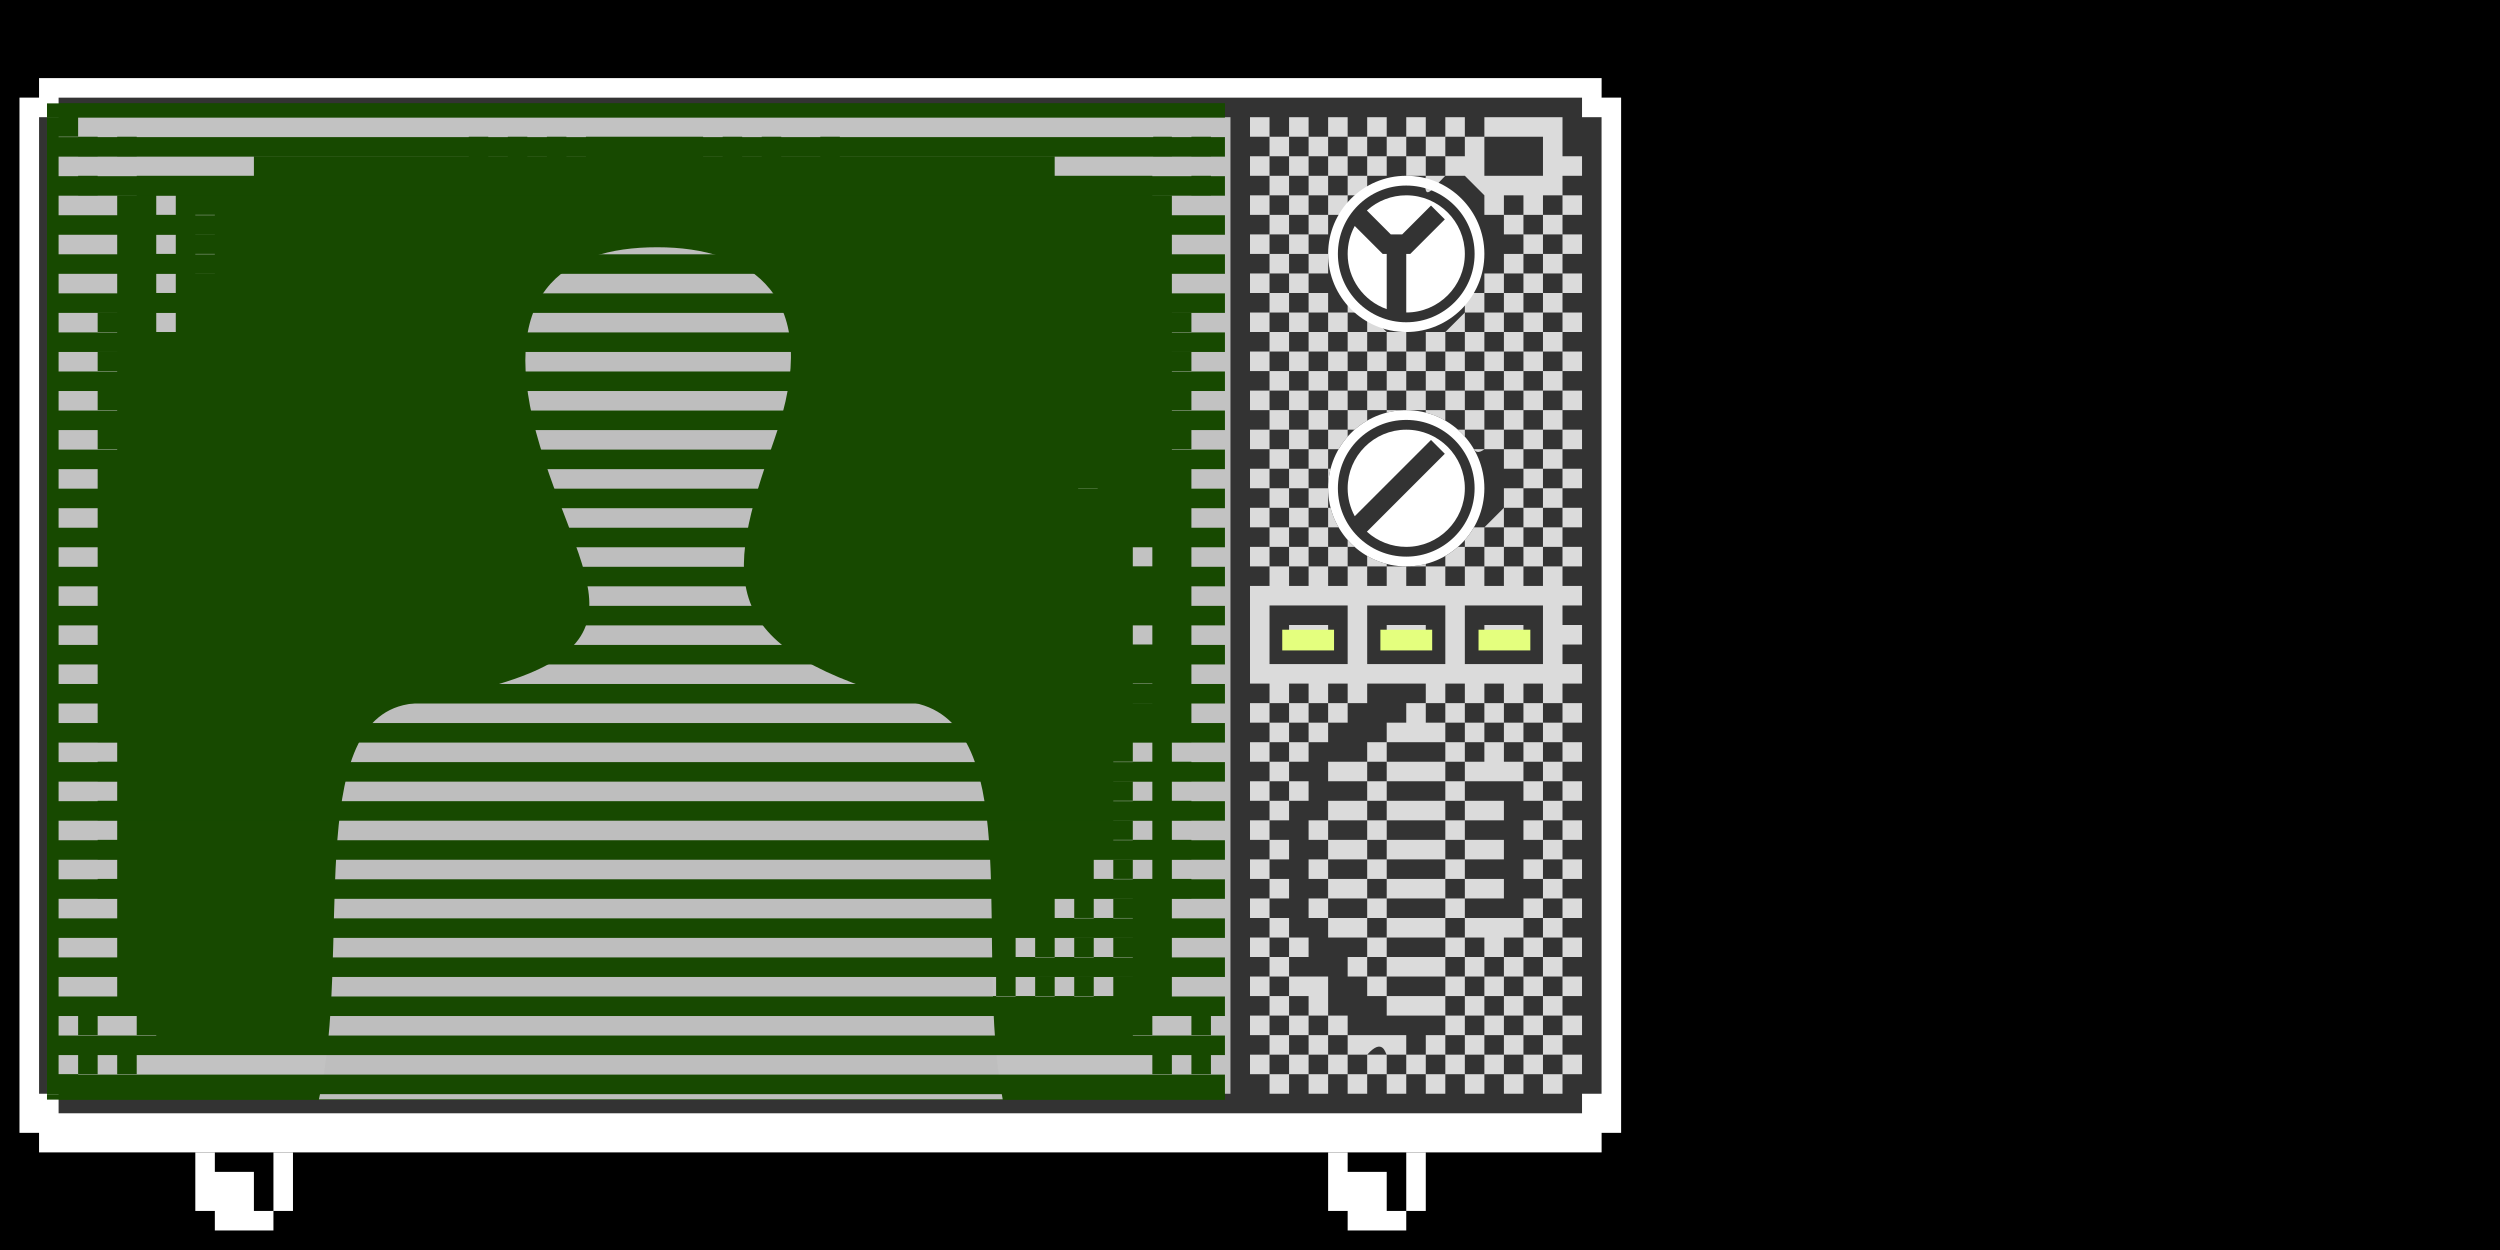
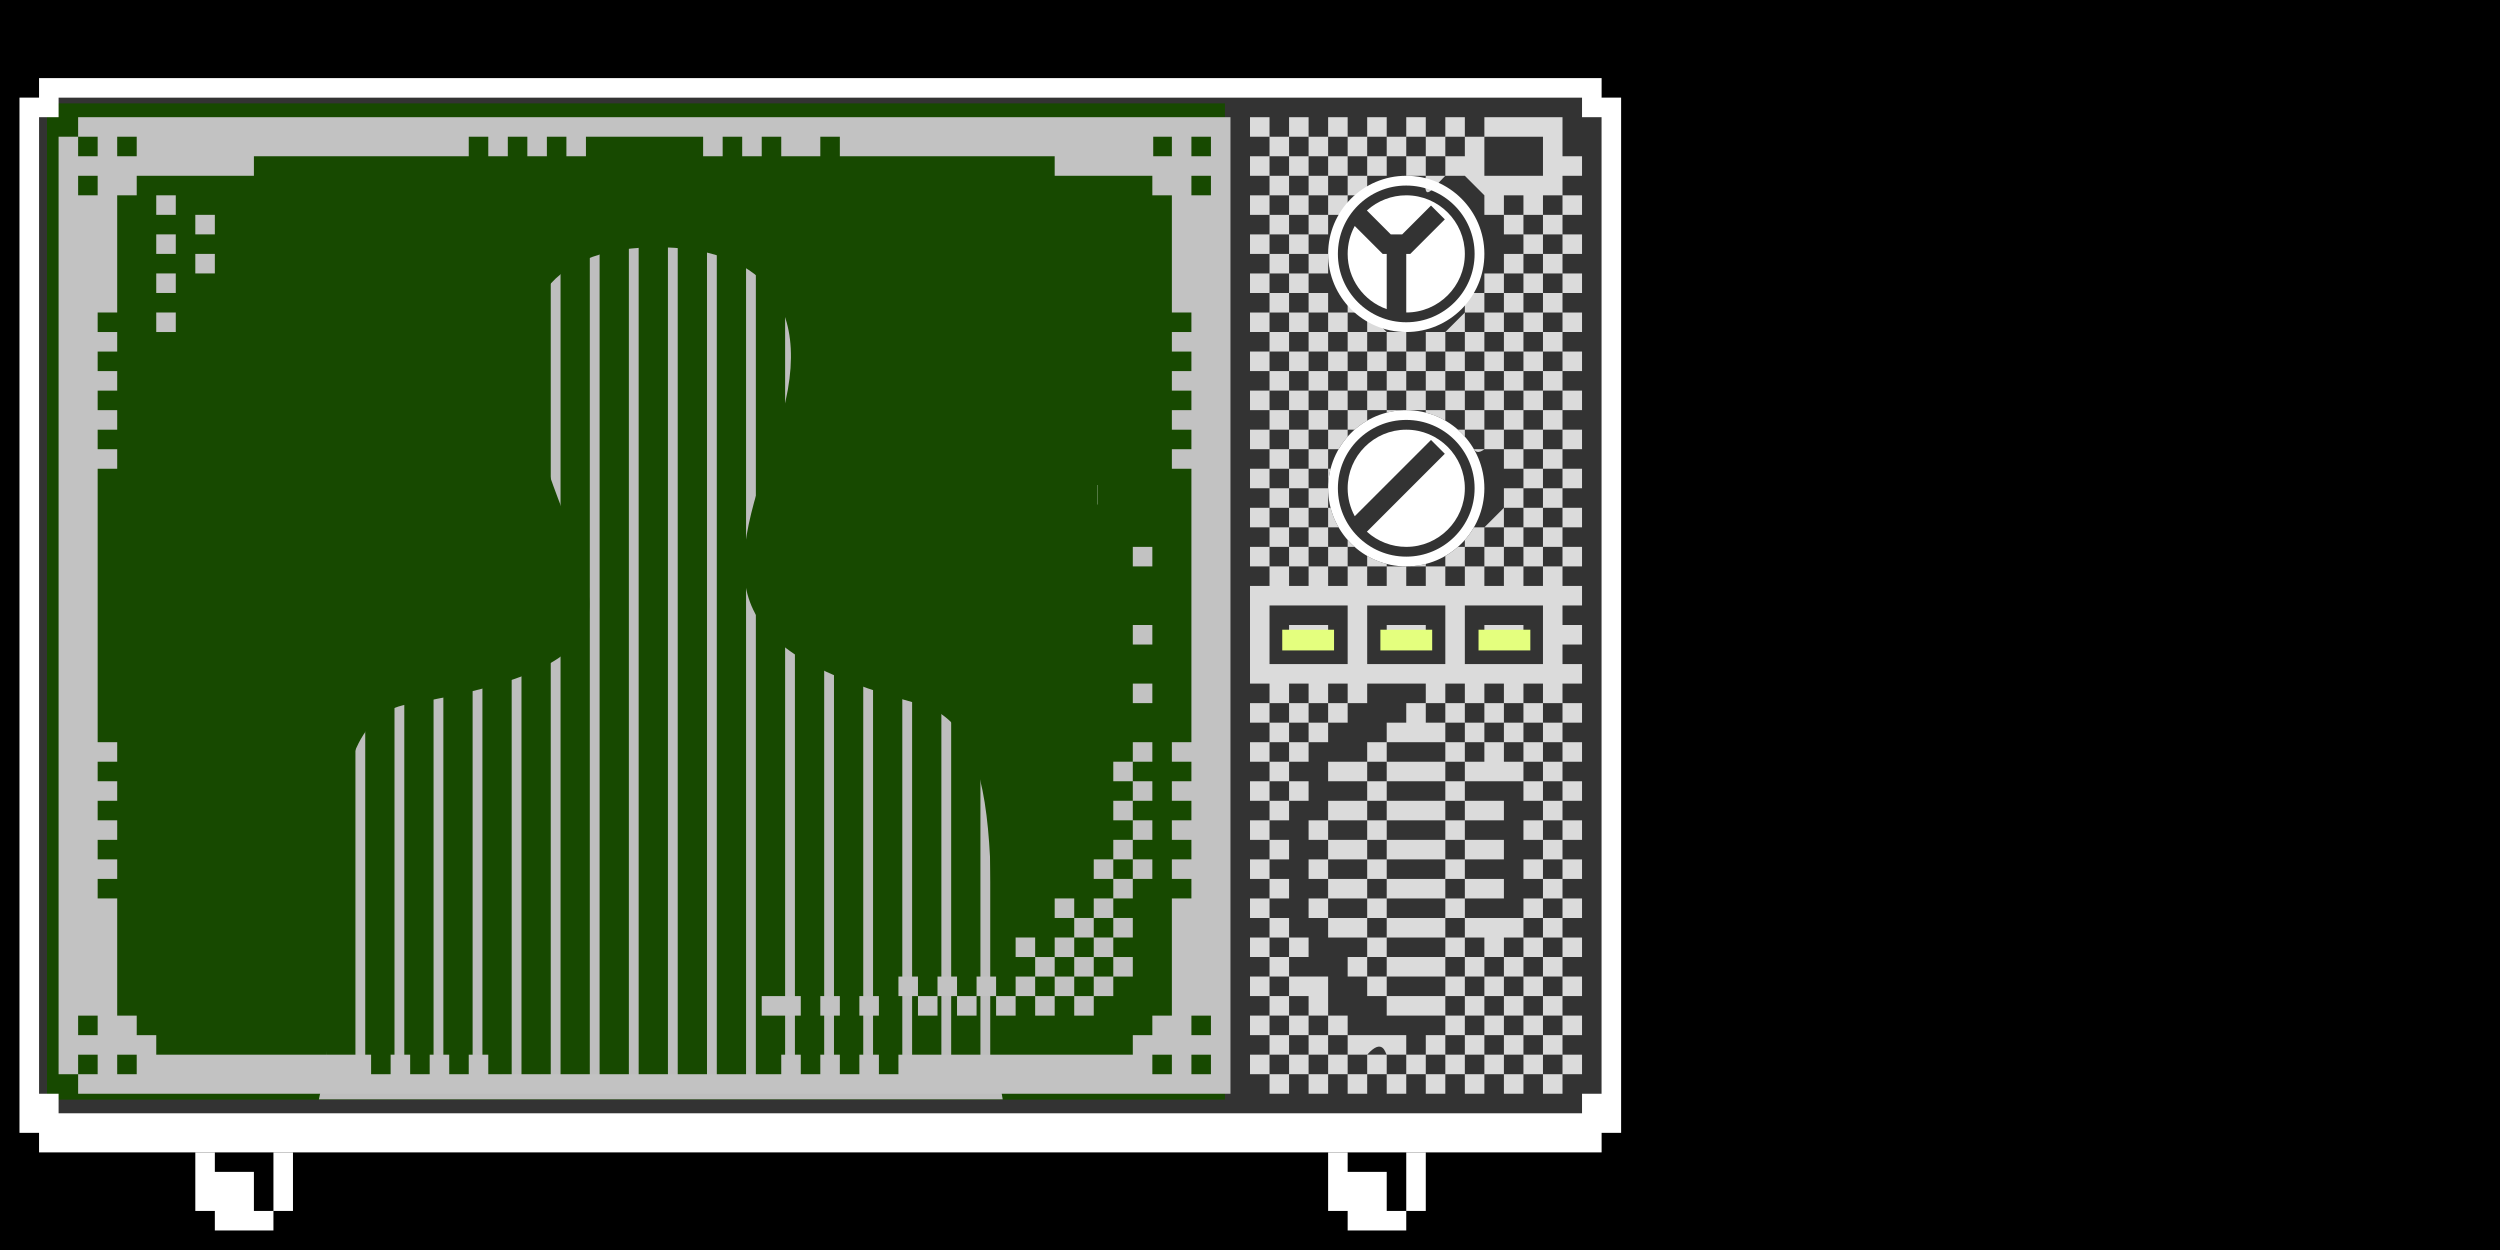
<svg xmlns="http://www.w3.org/2000/svg" version="1.1" id="svg1" width="128" height="64" viewBox="0 0 128 64" xml:space="preserve">
  <defs id="defs1" />
-   <rect style="fill:#000000;fill-opacity:1;stroke:none;stroke-width:0.8;stroke-linecap:square;stroke-linejoin:round;stroke-miterlimit:0" id="rect1" width="128" height="64" x="4.4805908e-08" y="2.9217529e-07" />
-   <path id="path54" style="fill:#333333;fill-opacity:1;stroke-width:0.6;stroke-linecap:square;stroke-linejoin:round;stroke-miterlimit:0" d="M 2,4 V 5 H 1 v 53 h 1 v 1 h 80 v -1 h 1 V 5 H 82 V 4 Z" />
-   <rect style="fill:#174900;fill-opacity:1;stroke-width:1.077;stroke-linecap:square" id="rect2" width="60.311" height="51.008" x="2.406" y="5.293" />
-   <path id="rect77" style="fill:#ffffff;fill-opacity:1;stroke-width:0.6;stroke-linecap:square;stroke-linejoin:round;stroke-miterlimit:0" d="M 2,4 V 5 H 1 v 53 h 1 v 1 h 80 v -1 h 1 V 5 H 82 V 4 Z m 1,1 h 78 v 1 h 1 v 50 h -1 v 1 H 3 V 56 H 2 V 6 h 1 z" />
-   <path id="rect78" style="fill:#ffffff;fill-opacity:1;stroke-width:0.6;stroke-linecap:square;stroke-linejoin:round;stroke-miterlimit:0" d="m 10,59 v 1 2 h 1 v 1 h 3 v -1 h -1 v -2 h -2 v -1 z m 4,3 h 1 v -3 h -1 z" />
-   <path id="path80" style="fill:#ffffff;fill-opacity:1;stroke-width:0.6;stroke-linecap:square;stroke-linejoin:round;stroke-miterlimit:0" d="m 68,59 v 1 2 h 1 v 1 h 3 v -1 h -1 v -2 h -2 v -1 z m 4,3 h 1 v -3 h -1 z" />
-   <path id="rect81" style="fill:#dbdbdb;fill-opacity:1;stroke-width:0.6;stroke-linecap:square;stroke-linejoin:round;stroke-miterlimit:0" d="m 64,6 v 1 h 1 V 6 Z m 1,1 v 1 h 1 V 7 Z m 1,0 h 1 V 6 h -1 z m 1,0 v 1 h 1 V 7 Z m 1,0 h 1 V 6 h -1 z m 1,0 v 1 h 1 V 7 Z m 1,0 h 1 V 6 h -1 z m 1,0 v 1 h 1 V 7 Z m 1,0 h 1 V 6 h -1 z m 1,0 v 1 h 1 V 7 Z m 1,0 h 1 V 6 h -1 z m 1,0 v 1 h -1 v 1 h 1 l 1,1 v 1 h 1 v -1 h 1 v 1 h 1 v -1 h 1 V 9 h 1 V 8 H 80 V 7 6 h -4 v 1 h 3 V 9 H 76 V 7 Z m 5,3 v 1 h 1 v -1 z m 0,1 h -1 v 1 h 1 z m 0,1 v 1 h 1 v -1 z m 0,1 h -1 v 1 h 1 z m 0,1 v 1 h 1 v -1 z m 0,1 h -1 v 1 h 1 z m 0,1 v 1 h 1 v -1 z m 0,1 h -1 v 1 h 1 z m 0,1 v 1 h 1 v -1 z m 0,1 h -1 v 1 h 1 z m 0,1 v 1 h 1 v -1 z m 0,1 h -1 v 1 h 1 z m 0,1 v 1 h 1 v -1 z m 0,1 h -1 v 1 h 1 z m 0,1 v 1 h 1 v -1 z m 0,1 h -1 v 1 h 1 z m 0,1 v 1 h 1 v -1 z m 0,1 h -1 v 1 h 1 z m 0,1 v 1 h 1 v -1 z m 0,1 h -1 v 1 h -1 v -1 h -1 v 1 h -1 v -1 h -1 v 1 h -1 v -1 h -1 v 1 h -1 v -1 h -0.002 -0.998 v 1 h -1 v -1 h -1 v 1 h -1 v -1 h -1 v 1 h -1 v -1 h -1 v 1 h -1 v 1 3 1 h 1 v 1 h 1 v -1 h 1 v 1 h 1 v -1 h 1 v 1 h 1 v -1 h 2 1 v 1 h 1 v -1 h 1 v 1 h 1 v -1 h 1 v 1 h 1 v -1 h 1 v 1 h 1 v -1 h 1 v -1 h -1 v -1 h 1 v -1 h -1 v -1 h 1 v -1 h -1 z m 0,7 v 1 h 1 v -1 z m 0,1 h -1 v 1 h 1 z m 0,1 v 1 h 1 v -1 z m 0,1 h -1 v 1 h 1 z m 0,1 v 1 h 1 v -1 z m 0,1 h -1 v 1 h 1 z m 0,1 v 1 h 1 v -1 z m 0,1 h -1 v 1 h 1 z m 0,1 v 1 h 1 v -1 z m 0,1 h -1 v 1 h 1 z m 0,1 v 1 h 1 v -1 z m 0,1 h -1 v 1 h 1 z m 0,1 v 1 h 1 v -1 z m 0,1 h -1 v 1 h 1 z m 0,1 v 1 h 1 v -1 z m 0,1 h -1 v 1 h 1 z m 0,1 v 1 h 1 v -1 z m 0,1 h -1 v 1 h 1 z m 0,1 v 1 h 1 v -1 z m 0,1 h -1 v 1 h 1 z m -1,0 v -1 h -1 v 1 z m -1,0 h -1 v 1 h 1 z m -1,0 v -1 h -1 v 1 z m -1,0 h -1 v 1 h 1 z m -1,0 v -1 h -1 v 1 z m -1,0 h -1 v 1 h 1 z m -1,0 v -1 h -1 v 1 z m -1,0 h -1 v 1 h 1 z m -1,0 v -1 h 1 v -1 h -1 -2 v 1 h 1 c 0.795,-0.899 0.936,-0.062 0.996,-0.002 h 0.002 V 54 H 70 v 1 z m -1,0 h -1 v 1 h 1 z m -1,0 v -1 h -1 v 1 z m -1,0 h -1 v 1 h 1 z m -1,0 v -1 h -1 v 1 z m -1,0 h -1 v 1 h 1 z m -1,0 v -1 h -1 v 1 z m 0,-1 h 1 v -1 h -1 z m 0,-1 v -1 h -1 v 1 z m 0,-1 h 1 v -1 h -1 z m 0,-1 v -1 h -1 v 1 z m 0,-1 h 1 v -1 h -1 z m 0,-1 v -1 h -1 v 1 z m 0,-1 h 1 v -1 h -1 z m 0,-1 v -1 h -1 v 1 z m 0,-1 h 1 v -1 h -1 z m 0,-1 v -1 h -1 v 1 z m 0,-1 h 1 v -1 h -1 z m 0,-1 v -1 h -1 v 1 z m 0,-1 h 1 v -1 h -1 z m 0,-1 v -1 h -1 v 1 z m 0,-1 h 1 v -1 h -1 z m 0,-1 v -1 h -1 v 1 z m 0,-1 h 1 v -1 h -1 z m 0,-1 v -1 h -1 v 1 z m 1,0 h 1 v -1 h -1 z m 1,0 v 1 h 1 v -1 z m 1,0 h 1 v -1 h -1 z m -1,1 h -1 v 1 h 1 z m -1,2 v 1 h 1 v -1 z m 0,8 v 1 h 1 v -1 z m 0,2 v 1 h 1 v 1 h 1 v -1 -1 h -1 z m 2,2 v 1 h 1 v -1 z m 0,1 h -1 v 1 h 1 z m -1,0 v -1 h -1 v 1 z m 6,1 h 1 v -1 h -1 z m 1,-1 h 1 v -1 h -1 z m 0,-1 v -1 h -1 -1 -1 v 1 h 1 1 z m -3,-1 v -1 h -1 v 1 z m -1,-1 v -1 h -1 v 1 z m 0,-1 h 1 v -1 h -1 z m 0,-1 v -1 h -1 -1 v 1 h 1 z m -2,-1 v -1 h -1 v 1 z m 0,-1 h 1 1 v -1 h -1 -1 z m 0,-1 v -1 h -1 v 1 z m 0,-1 h 1 1 v -1 h -1 -1 z m 0,-1 v -1 h -1 v 1 z m 0,-1 h 1 1 v -1 h -1 -1 z m 2,-1 h 1 v -1 h -1 z m 0,-1 v -1 h -1 -1 v 1 h 1 z m 0,-1 h 1 v -1 h -1 z m 1,-1 h 1 1 1 v -1 h -1 v -1 h -1 v 1 h -1 z m 3,-1 h 1 v -1 h -1 z m 1,0 v 1 h 1 v -1 z m 1,0 h 1 v -1 h -1 z m 1,0 v 1 h 1 v -1 z m 1,0 h 1 v -1 h -1 z m 0,1 v 1 h 1 v -1 z m 0,1 h -1 v -1 h -1 v 1 h -1 v 1 h 1 1 1 z m 0,1 v 1 h 1 v -1 z m -3,0 h -1 v 1 h 1 z m 0,1 v 1 h 1 1 v -1 h -1 z m 0,1 h -1 v 1 h 1 z m 0,1 v 1 h 1 1 v -1 h -1 z m 0,1 h -1 v 1 h 1 z m 0,1 v 1 h 1 1 v -1 h -1 z m 0,1 h -1 v 1 h 1 z m 0,1 v 1 h 1 v 1 h 1 v -1 h 1 v -1 h -1 -1 z m 3,0 h 1 v -1 h -1 z m 0,1 v 1 h 1 v -1 z m 0,1 h -1 v 1 h 1 z m 0,1 v 1 h 1 v -1 z m 0,1 h -1 v 1 h 1 z m 0,1 v 1 h 1 v -1 z m 0,1 h -1 v 1 h 1 z m -1,0 v -1 h -1 v 1 z m -1,0 h -1 v 1 h 1 z m 0,-1 v -1 h -1 v 1 z m -1,-1 v -1 h -1 v 1 z m -1,-1 v -1 h -1 -2 v 1 h 2 z m 0,-1 h 1 v -1 h -1 z m 0,-1 v -1 h -1 -2 v 1 h 2 z m -3,-1 v -1 h -1 v 1 z m 0,-1 h 2 1 v -1 h -1 -2 z m 0,-1 v -1 h -1 v 1 z m 0,-1 h 2 1 v -1 h -1 -2 z m 0,-1 v -1 h -1 v 1 z m 0,-1 h 2 1 v -1 h -1 -2 z m 4,7 v 1 h 1 v -1 z m 1,1 v 1 h 1 V 50 Z M 74,40 v -1 h -1 -2 v 1 h 2 z m 0,-1 h 1 v -1 h -1 z m 5,6 v -1 h -1 v 1 z m 0,-2 v -1 h -1 v 1 z M 65,29 v -1 h -1 v 1 z m 0,-1 h 1 v -1 h -1 z m 0,-1 v -1 h -1 v 1 z m 0,-1 h 1 v -1 h -1 z m 0,-1 v -1 h -1 v 1 z m 0,-1 h 1 v -1 h -1 z m 0,-1 v -1 h -1 v 1 z m 0,-1 h 1 v -1 h -1 z m 0,-1 v -1 h -1 v 1 z m 0,-1 h 1 v -1 h -1 z m 0,-1 v -1 h -1 v 1 z m 0,-1 h 1 v -1 h -1 z m 0,-1 v -1 h -1 v 1 z m 0,-1 h 1 v -1 h -1 z m 0,-1 v -1 h -1 v 1 z m 0,-1 h 1 v -1 h -1 z m 0,-1 v -1 h -1 v 1 z m 0,-1 h 1 v -1 h -1 z m 0,-1 v -1 h -1 v 1 z m 0,-1 h 1 V 9 H 65 Z M 65,9 V 8 h -1 v 1 z m 1,0 h 1 V 8 h -1 z m 1,0 v 1 h 1 V 9 Z m 1,0 h 1 V 8 h -1 z m 1,0 v 1 h 1 V 9 Z m 1,0 h 1 V 8 h -1 z m -1,1 h -1 v 1 h 1 z m -1,1 h -1 v 1 h 1 z m -1,1 h -1 v 1 h 1 z m 0,1 v 1 h 1 v -1 z m 0,1 h -1 v 1 h 1 z m 0,1 v 1 h 1 v -1 z m 1,1 v 1 h 1 v -1 z m 1,0 h 1 l -1,-1 z m 1,0 v 1 h 1 z m 1,1 v 1 h 1 v -1 z m 1,1 v 1 h 1 v -1 z m 1,0 h 1 v -1 h -1 z m 1,-1 h 1 v -1 z m 1,-1 h 1 v -1 h -1 z m 1,-1 h 1 v -1 h -1 z m 1,-1 h 1 v -1 h -1 z m 1,-1 h 1 v -1 h -1 z m 0,-1 v -1 h -1 v 1 z m 0,2 v 1 h 1 v -1 z m 0,1 h -1 v 1 h 1 z m 0,1 v 1 h 1 v -1 z m 0,1 h -1 v 1 h 1 z m 0,1 v 1 h 1 v -1 z m 0,1 h -1 v 1 h 1 z m 0,1 v 1 h 1 v -1 z m 0,1 h -1 v 1 h 1 z m 0,1 v 1 h 1 v -1 z m 0,1 h -1 v 1 h 1 z m 0,1 v 1 h 1 v -1 z m 0,1 h -1 v 1 h 1 z m 0,1 v 1 h 1 v -1 z m 0,1 h -1 v 1 h 1 z m 0,1 v 1 h 1 v -1 z m -1,0 h -1 v 1 h 1 z m -1,0 V 27 H 75.465 C 75.332,27.23 75.176,27.447 75,27.646 V 28 Z m -1,0 H 74.646 C 74.447,28.176 74.23,28.332 74,28.465 V 29 h 1 z m 1,-1 h 1 v -1 z m 1,-4 v -1 h -1 v 1 z m -1,0 H 75.465 C 75.645,23.313 76,23 76,23 Z m 0,-1 v -1 h -1 v 1 z m -1,0 H 74.646 C 74.772,22.11 74.89,22.228 75,22.354 Z m 0,-1 v -1 h -1 v 1 z m -1,0 h -1 v 0.127 c 0.35,0.09 0.687,0.228 1,0.408 z m -1,0 v -1 h -1 v 1 z m -1,0 h -1 v 0.127 C 71.327,21.043 71.663,21 72,21 Z m -1,0 v -1 h -1 v 1 z m -1,0 h -1 v 1 h 0.354 C 69.553,21.824 69.77,21.668 70,21.535 Z m -1,1 h -1 v 1 h 0.535 C 68.668,22.77 68.824,22.553 69,22.354 Z m -1,1 h -1 v 1 h 1 z m 0,1 v 0.998 C 68,24.661 68.043,24.326 68.127,24 Z m -1,0 h -1 v 1 h 1 z m 0,1 v 1 h 1 v -0.998 -0.002 z m 1,1 v 1 h 0.535 c -0.181,-0.313 -0.318,-0.65 -0.408,-1 z m 0,1 h -1 v 1 h 1 z m 0,1 v 1 h 1 v -1 z m 1,0 h 0.354 C 69.228,27.89 69.11,27.772 69,27.646 Z m -2,0 h -1 v 1 h 1 z m 0,-1 v -1 h -1 v 1 z m 0,-4 v -1 h -1 v 1 z m 0,-1 h 1 v -1 h -1 z m 0,-1 v -1 h -1 v 1 z m 0,-1 h 1 v -1 h -1 z m 0,-1 v -1 h -1 v 1 z m 0,-1 h 1 v -1 h -1 z m 0,-1 v -1 h -1 v 1 z m 1,1 v 1 h 1 v -1 z m 1,0 h 1 v -1 h -1 z m 1,0 v 1 h 1 v -1 z m 1,1 v 1 h 1 v -1 z m -1,0 h -1 v 1 h 1 z m -1,1 h -1 v 1 h 1 z m 4,0 h 1 v -1 h -1 z m 1,-1 h 1 v -1 h -1 z m 1,-1 h 1 v -1 h -1 z m 1,-1 h 1 v -1 h -1 z m 0,1 v 1 h 1 v -1 z m 0,1 h -1 v 1 h 1 z m 0,1 v 1 h 1 v -1 z m -9,-9 v -1 h -1 v 1 z m 3,18 h 1 v -0.127 c -0.35,-0.09 -0.687,-0.228 -1,-0.408 z m 3,0 V 28.873 C 72.674,28.957 72.339,29 72.002,29 Z M 74,9 h -1 c -0.132,1.444 0.247,0.753 1,0 z M 73,9 V 8 h -1 v 1 z m -8,22 h 4 v 3 h -4 z m 5,0 h 4 v 3 h -4 z m 5,0 h 4 v 3 h -4 z m -9,1 v 1 h 2 v -1 z m 5,0 v 1 h 2 v -1 z m 5,0 v 1 h 2 v -1 z" />
-   <path id="circle196" style="fill:#ffffff;fill-opacity:1;stroke-width:0.6;stroke-linecap:square;stroke-linejoin:round;stroke-miterlimit:0" d="m 72,22 a 3,3 0 0 0 -3,3 3,3 0 0 0 0.363,1.43 l 3.904,-3.904 0.707,0.707 -3.99,3.99 A 3,3 0 0 0 72,28 3,3 0 0 0 75,25 3,3 0 0 0 72,22 Z" />
-   <path id="path194" style="fill:#ffffff;fill-opacity:1;stroke-width:0.6;stroke-linecap:square;stroke-linejoin:round;stroke-miterlimit:0" d="m 72,21 a 4,4 0 0 0 -4,4 4,4 0 0 0 4,4 4,4 0 0 0 4,-4 4,4 0 0 0 -4,-4 z m 0,0.5 A 3.5,3.5 0 0 1 75.5,25 3.5,3.5 0 0 1 72,28.5 3.5,3.5 0 0 1 68.5,25 3.5,3.5 0 0 1 72,21.5 Z" />
-   <path id="path196" style="fill:#ffffff;fill-opacity:1;stroke-width:0.6;stroke-linecap:square;stroke-linejoin:round;stroke-miterlimit:0" d="m 72,10 a 3,3 0 0 0 -2.016,0.777 L 71.207,12 h 0.586 l 1.475,-1.475 0.707,0.707 L 72.207,13 H 72 v 3 a 3,3 0 0 0 3,-3 3,3 0 0 0 -3,-3 z m -2.637,1.57 A 3,3 0 0 0 69,13 3,3 0 0 0 71,15.828 V 13 h -0.207 z" />
-   <path id="path195" style="fill:#ffffff;fill-opacity:1;stroke-width:0.6;stroke-linecap:square;stroke-linejoin:round;stroke-miterlimit:0" d="m 72,9 a 4,4 0 0 0 -4,4 4,4 0 0 0 4,4 4,4 0 0 0 4,-4 4,4 0 0 0 -4,-4 z m 0,0.5 A 3.5,3.5 0 0 1 75.5,13 3.5,3.5 0 0 1 72,16.5 3.5,3.5 0 0 1 68.5,13 3.5,3.5 0 0 1 72,9.5 Z" />
+   <rect style="fill:#000000;fill-opacity:1;stroke:none;stroke-width:0.8;stroke-linecap:square;stroke-linejoin:round;stroke-miterlimit:0" id="background" width="128" height="64" x="4.4805908e-08" y="2.9217529e-07" />
+   <path id="tvfill" style="fill:#333333;fill-opacity:1;stroke-width:0.6;stroke-linecap:square;stroke-linejoin:round;stroke-miterlimit:0" d="M 2,4 V 5 H 1 v 53 h 1 v 1 h 80 v -1 h 1 V 5 H 82 V 4 Z" />
+   <rect style="fill:#174900;fill-opacity:1;stroke-width:1.077;stroke-linecap:square" id="tvrear" width="60.311" height="51.008" x="2.406" y="5.293" />
+   <path id="tvframe" style="fill:#ffffff;fill-opacity:1;stroke-width:0.6;stroke-linecap:square;stroke-linejoin:round;stroke-miterlimit:0" d="M 2,4 V 5 H 1 v 53 h 1 v 1 h 80 v -1 h 1 V 5 H 82 V 4 Z m 1,1 h 78 v 1 h 1 v 50 h -1 v 1 H 3 V 56 H 2 V 6 h 1 z" />
+   <path id="footl" style="fill:#ffffff;fill-opacity:1;stroke-width:0.6;stroke-linecap:square;stroke-linejoin:round;stroke-miterlimit:0" d="m 10,59 v 1 2 h 1 v 1 h 3 v -1 h -1 v -2 h -2 v -1 z m 4,3 h 1 v -3 h -1 z" />
+   <path id="footr" style="fill:#ffffff;fill-opacity:1;stroke-width:0.6;stroke-linecap:square;stroke-linejoin:round;stroke-miterlimit:0" d="m 68,59 v 1 2 h 1 v 1 h 3 v -1 h -1 v -2 h -2 v -1 z m 4,3 h 1 v -3 h -1 z" />
+   <path id="grilldetail" style="fill:#dbdbdb;fill-opacity:1;stroke-width:0.6;stroke-linecap:square;stroke-linejoin:round;stroke-miterlimit:0" d="m 64,6 v 1 h 1 V 6 Z m 1,1 v 1 h 1 V 7 Z m 1,0 h 1 V 6 h -1 z m 1,0 v 1 h 1 V 7 Z m 1,0 h 1 V 6 h -1 z m 1,0 v 1 h 1 V 7 Z m 1,0 h 1 V 6 h -1 z m 1,0 v 1 h 1 V 7 Z m 1,0 h 1 V 6 h -1 z m 1,0 v 1 h 1 V 7 Z m 1,0 h 1 V 6 h -1 z m 1,0 v 1 h -1 v 1 h 1 l 1,1 v 1 h 1 v -1 h 1 v 1 h 1 v -1 h 1 V 9 h 1 V 8 H 80 V 7 6 h -4 v 1 h 3 V 9 H 76 V 7 Z m 5,3 v 1 h 1 v -1 z m 0,1 h -1 v 1 h 1 z m 0,1 v 1 h 1 v -1 z m 0,1 h -1 v 1 h 1 z m 0,1 v 1 h 1 v -1 z m 0,1 h -1 v 1 h 1 z m 0,1 v 1 h 1 v -1 z m 0,1 h -1 v 1 h 1 z m 0,1 v 1 h 1 v -1 z m 0,1 h -1 v 1 h 1 z m 0,1 v 1 h 1 v -1 z m 0,1 h -1 v 1 h 1 z m 0,1 v 1 h 1 v -1 z m 0,1 h -1 v 1 h 1 z m 0,1 v 1 h 1 v -1 z m 0,1 h -1 v 1 h 1 z m 0,1 v 1 h 1 v -1 z m 0,1 h -1 v 1 h 1 z m 0,1 v 1 h 1 v -1 z m 0,1 h -1 v 1 h -1 v -1 h -1 v 1 h -1 v -1 h -1 v 1 h -1 v -1 h -1 v 1 h -1 v -1 h -0.002 -0.998 v 1 h -1 v -1 h -1 v 1 h -1 v -1 h -1 v 1 h -1 v -1 h -1 v 1 h -1 v 1 3 1 h 1 v 1 h 1 v -1 h 1 v 1 h 1 v -1 h 1 v 1 h 1 v -1 h 2 1 v 1 h 1 v -1 h 1 v 1 h 1 v -1 h 1 v 1 h 1 v -1 h 1 v 1 h 1 v -1 h 1 v -1 h -1 v -1 h 1 v -1 h -1 v -1 h 1 v -1 h -1 z m 0,7 v 1 h 1 v -1 z m 0,1 h -1 v 1 h 1 z m 0,1 v 1 h 1 v -1 z m 0,1 h -1 v 1 h 1 z m 0,1 v 1 h 1 v -1 z m 0,1 h -1 v 1 h 1 z m 0,1 v 1 h 1 v -1 z m 0,1 h -1 v 1 h 1 z m 0,1 v 1 h 1 v -1 z m 0,1 h -1 v 1 h 1 z m 0,1 v 1 h 1 v -1 z m 0,1 h -1 v 1 h 1 z m 0,1 v 1 h 1 v -1 z m 0,1 h -1 v 1 h 1 z m 0,1 v 1 h 1 v -1 z m 0,1 h -1 v 1 h 1 z m 0,1 v 1 h 1 v -1 z m 0,1 h -1 v 1 h 1 z m 0,1 v 1 h 1 v -1 z m 0,1 h -1 v 1 h 1 z m -1,0 v -1 h -1 v 1 z m -1,0 h -1 v 1 h 1 z m -1,0 v -1 h -1 v 1 z m -1,0 h -1 v 1 h 1 z m -1,0 v -1 h -1 v 1 z m -1,0 h -1 v 1 h 1 z m -1,0 v -1 h -1 v 1 z m -1,0 h -1 v 1 h 1 z m -1,0 v -1 h 1 v -1 h -1 -2 v 1 h 1 c 0.795,-0.899 0.936,-0.062 0.996,-0.002 h 0.002 V 54 H 70 v 1 z m -1,0 h -1 v 1 h 1 z m -1,0 v -1 h -1 v 1 z m -1,0 h -1 v 1 h 1 z m -1,0 v -1 h -1 v 1 z m -1,0 h -1 v 1 h 1 z m -1,0 v -1 h -1 v 1 z m 0,-1 h 1 v -1 h -1 z m 0,-1 v -1 h -1 v 1 z m 0,-1 h 1 v -1 h -1 z m 0,-1 v -1 h -1 v 1 z m 0,-1 h 1 v -1 h -1 z m 0,-1 v -1 h -1 v 1 z m 0,-1 h 1 v -1 h -1 z m 0,-1 v -1 h -1 v 1 z m 0,-1 h 1 v -1 h -1 z m 0,-1 v -1 h -1 v 1 z m 0,-1 h 1 v -1 h -1 z m 0,-1 v -1 h -1 v 1 z m 0,-1 h 1 v -1 h -1 z m 0,-1 v -1 h -1 v 1 z m 0,-1 h 1 v -1 h -1 z m 0,-1 v -1 h -1 v 1 z m 0,-1 h 1 v -1 h -1 z m 0,-1 v -1 h -1 v 1 z m 1,0 h 1 v -1 h -1 z m 1,0 v 1 h 1 v -1 z m 1,0 h 1 v -1 h -1 z m -1,1 h -1 v 1 h 1 z m -1,2 v 1 h 1 v -1 z m 0,8 v 1 h 1 v -1 z m 0,2 v 1 h 1 v 1 h 1 v -1 -1 h -1 z m 2,2 v 1 h 1 v -1 z m 0,1 h -1 v 1 h 1 z m -1,0 v -1 h -1 v 1 z m 6,1 h 1 v -1 h -1 z m 1,-1 h 1 v -1 h -1 z m 0,-1 v -1 h -1 -1 -1 v 1 h 1 1 z m -3,-1 v -1 h -1 v 1 z m -1,-1 v -1 h -1 v 1 z m 0,-1 h 1 v -1 h -1 z m 0,-1 v -1 h -1 -1 v 1 h 1 z m -2,-1 v -1 h -1 v 1 z m 0,-1 h 1 1 v -1 h -1 -1 z m 0,-1 v -1 h -1 v 1 z m 0,-1 h 1 1 v -1 h -1 -1 z m 0,-1 v -1 h -1 v 1 z m 0,-1 h 1 1 v -1 h -1 -1 z m 2,-1 h 1 v -1 h -1 z m 0,-1 v -1 h -1 -1 v 1 h 1 z m 0,-1 h 1 v -1 h -1 z m 1,-1 h 1 1 1 v -1 h -1 v -1 h -1 v 1 h -1 z m 3,-1 h 1 v -1 h -1 z m 1,0 v 1 h 1 v -1 z m 1,0 h 1 v -1 h -1 z m 1,0 v 1 h 1 v -1 z m 1,0 h 1 v -1 h -1 z m 0,1 v 1 h 1 v -1 z m 0,1 h -1 v -1 h -1 v 1 h -1 v 1 h 1 1 1 z m 0,1 v 1 h 1 v -1 z m -3,0 h -1 v 1 h 1 z m 0,1 v 1 h 1 1 v -1 h -1 z m 0,1 h -1 v 1 h 1 z m 0,1 v 1 h 1 1 v -1 h -1 z m 0,1 h -1 v 1 h 1 z m 0,1 v 1 h 1 1 v -1 h -1 z m 0,1 h -1 v 1 h 1 z m 0,1 v 1 h 1 v 1 h 1 v -1 h 1 v -1 h -1 -1 z m 3,0 h 1 v -1 h -1 z m 0,1 v 1 h 1 v -1 z m 0,1 h -1 v 1 h 1 z m 0,1 v 1 h 1 v -1 z m 0,1 h -1 v 1 h 1 z m 0,1 v 1 h 1 v -1 z m 0,1 h -1 v 1 h 1 z m -1,0 v -1 h -1 v 1 z m -1,0 h -1 v 1 h 1 z m 0,-1 v -1 h -1 v 1 z m -1,-1 v -1 h -1 v 1 z m -1,-1 v -1 h -1 -2 v 1 h 2 z m 0,-1 h 1 v -1 h -1 z m 0,-1 v -1 h -1 -2 v 1 h 2 z m -3,-1 v -1 h -1 v 1 z m 0,-1 h 2 1 v -1 h -1 -2 z m 0,-1 v -1 h -1 v 1 z m 0,-1 h 2 1 v -1 h -1 -2 z m 0,-1 v -1 h -1 v 1 z m 0,-1 h 2 1 v -1 h -1 -2 z m 4,7 v 1 h 1 v -1 z m 1,1 v 1 h 1 V 50 Z M 74,40 v -1 h -1 -2 v 1 h 2 z m 0,-1 h 1 v -1 h -1 z m 5,6 v -1 h -1 v 1 z m 0,-2 v -1 h -1 v 1 z M 65,29 v -1 h -1 v 1 z m 0,-1 h 1 v -1 h -1 z m 0,-1 v -1 h -1 v 1 z m 0,-1 h 1 v -1 h -1 z m 0,-1 v -1 h -1 v 1 z m 0,-1 h 1 v -1 h -1 z m 0,-1 v -1 h -1 v 1 z m 0,-1 h 1 v -1 h -1 z m 0,-1 v -1 h -1 v 1 z m 0,-1 h 1 v -1 h -1 z m 0,-1 v -1 h -1 v 1 z m 0,-1 h 1 v -1 h -1 z m 0,-1 v -1 h -1 v 1 z m 0,-1 h 1 v -1 h -1 z m 0,-1 v -1 h -1 v 1 z m 0,-1 h 1 v -1 h -1 z m 0,-1 v -1 h -1 v 1 z m 0,-1 h 1 v -1 h -1 z m 0,-1 v -1 h -1 v 1 z m 0,-1 h 1 V 9 H 65 Z M 65,9 V 8 h -1 v 1 z m 1,0 h 1 V 8 h -1 z m 1,0 v 1 h 1 V 9 Z m 1,0 h 1 V 8 h -1 z m 1,0 v 1 h 1 V 9 Z m 1,0 h 1 V 8 h -1 z m -1,1 h -1 v 1 h 1 z m -1,1 h -1 v 1 h 1 z m -1,1 h -1 v 1 h 1 z m 0,1 v 1 h 1 v -1 z m 0,1 h -1 v 1 h 1 z m 0,1 v 1 h 1 v -1 z m 1,1 v 1 h 1 v -1 z m 1,0 h 1 l -1,-1 z m 1,0 v 1 h 1 z m 1,1 v 1 h 1 v -1 z m 1,1 v 1 h 1 v -1 z m 1,0 h 1 v -1 h -1 z m 1,-1 h 1 v -1 z m 1,-1 h 1 v -1 h -1 z m 1,-1 h 1 v -1 h -1 z m 1,-1 h 1 v -1 h -1 z m 1,-1 h 1 v -1 h -1 z m 0,-1 v -1 h -1 v 1 z m 0,2 v 1 h 1 v -1 z m 0,1 h -1 v 1 h 1 z m 0,1 v 1 h 1 v -1 z m 0,1 h -1 v 1 h 1 z m 0,1 v 1 h 1 v -1 z m 0,1 h -1 v 1 h 1 z m 0,1 v 1 h 1 v -1 z m 0,1 h -1 v 1 h 1 z m 0,1 v 1 h 1 v -1 z m 0,1 h -1 v 1 h 1 z m 0,1 v 1 h 1 v -1 z m 0,1 h -1 v 1 h 1 z m 0,1 v 1 h 1 v -1 z m 0,1 h -1 v 1 h 1 z m 0,1 v 1 h 1 v -1 z m -1,0 h -1 v 1 h 1 z m -1,0 V 27 H 75.465 C 75.332,27.23 75.176,27.447 75,27.646 V 28 Z m -1,0 H 74.646 C 74.447,28.176 74.23,28.332 74,28.465 V 29 h 1 z m 1,-1 h 1 v -1 z m 1,-4 v -1 h -1 v 1 z m -1,0 H 75.465 C 75.645,23.313 76,23 76,23 Z m 0,-1 v -1 h -1 v 1 z m -1,0 H 74.646 C 74.772,22.11 74.89,22.228 75,22.354 Z m 0,-1 v -1 h -1 v 1 z m -1,0 h -1 v 0.127 c 0.35,0.09 0.687,0.228 1,0.408 z m -1,0 v -1 h -1 v 1 z m -1,0 h -1 v 0.127 C 71.327,21.043 71.663,21 72,21 Z m -1,0 v -1 h -1 v 1 z m -1,0 h -1 v 1 h 0.354 C 69.553,21.824 69.77,21.668 70,21.535 Z m -1,1 h -1 v 1 h 0.535 C 68.668,22.77 68.824,22.553 69,22.354 Z m -1,1 h -1 v 1 h 1 z m 0,1 v 0.998 C 68,24.661 68.043,24.326 68.127,24 Z m -1,0 h -1 v 1 h 1 z m 0,1 v 1 h 1 v -0.998 -0.002 z m 1,1 v 1 h 0.535 c -0.181,-0.313 -0.318,-0.65 -0.408,-1 z m 0,1 h -1 v 1 h 1 z m 0,1 v 1 h 1 v -1 z m 1,0 h 0.354 C 69.228,27.89 69.11,27.772 69,27.646 Z m -2,0 h -1 v 1 h 1 z m 0,-1 v -1 h -1 v 1 z m 0,-4 v -1 h -1 v 1 z m 0,-1 h 1 v -1 h -1 z m 0,-1 v -1 h -1 v 1 z m 0,-1 h 1 v -1 h -1 z m 0,-1 v -1 h -1 v 1 z m 0,-1 h 1 v -1 h -1 z m 0,-1 v -1 h -1 v 1 z m 1,1 v 1 h 1 v -1 z m 1,0 h 1 v -1 h -1 z m 1,0 v 1 h 1 v -1 z m 1,1 v 1 h 1 v -1 z m -1,0 h -1 v 1 h 1 z m -1,1 h -1 v 1 h 1 z m 4,0 h 1 v -1 h -1 z m 1,-1 h 1 v -1 h -1 z m 1,-1 h 1 v -1 h -1 z m 1,-1 h 1 v -1 h -1 z m 0,1 v 1 h 1 v -1 z m 0,1 h -1 v 1 h 1 z m 0,1 v 1 h 1 v -1 z m -9,-9 v -1 h -1 v 1 z m 3,18 h 1 v -0.127 c -0.35,-0.09 -0.687,-0.228 -1,-0.408 z m 3,0 V 28.873 C 72.674,28.957 72.339,29 72.002,29 Z M 74,9 h -1 c -0.132,1.444 0.247,0.753 1,0 z M 73,9 V 8 h -1 v 1 z m -8,22 h 4 v 3 h -4 z m 5,0 h 4 v 3 h -4 z m 5,0 h 4 v 3 h -4 z m -9,1 v 1 h 2 v -1 z m 5,0 v 1 h 2 v -1 z m 5,0 v 1 h 2 v -1 z" />
+   <path id="bottomknob" style="fill:#ffffff;fill-opacity:1;stroke-width:0.6;stroke-linecap:square;stroke-linejoin:round;stroke-miterlimit:0" d="m 72,22 a 3,3 0 0 0 -3,3 3,3 0 0 0 0.363,1.43 l 3.904,-3.904 0.707,0.707 -3.99,3.99 A 3,3 0 0 0 72,28 3,3 0 0 0 75,25 3,3 0 0 0 72,22 Z" />
+   <path id="bottomknob_ring" style="fill:#ffffff;fill-opacity:1;stroke-width:0.6;stroke-linecap:square;stroke-linejoin:round;stroke-miterlimit:0" d="m 72,21 a 4,4 0 0 0 -4,4 4,4 0 0 0 4,4 4,4 0 0 0 4,-4 4,4 0 0 0 -4,-4 z m 0,0.5 A 3.5,3.5 0 0 1 75.5,25 3.5,3.5 0 0 1 72,28.5 3.5,3.5 0 0 1 68.5,25 3.5,3.5 0 0 1 72,21.5 Z" />
+   <path id="topknob" style="fill:#ffffff;fill-opacity:1;stroke-width:0.6;stroke-linecap:square;stroke-linejoin:round;stroke-miterlimit:0" d="m 72,10 a 3,3 0 0 0 -2.016,0.777 L 71.207,12 h 0.586 l 1.475,-1.475 0.707,0.707 L 72.207,13 H 72 v 3 a 3,3 0 0 0 3,-3 3,3 0 0 0 -3,-3 z m -2.637,1.57 A 3,3 0 0 0 69,13 3,3 0 0 0 71,15.828 V 13 h -0.207 z" />
+   <path id="topknob_ring" style="fill:#ffffff;fill-opacity:1;stroke-width:0.6;stroke-linecap:square;stroke-linejoin:round;stroke-miterlimit:0" d="m 72,9 a 4,4 0 0 0 -4,4 4,4 0 0 0 4,4 4,4 0 0 0 4,-4 4,4 0 0 0 -4,-4 z m 0,0.5 A 3.5,3.5 0 0 1 75.5,13 3.5,3.5 0 0 1 72,16.5 3.5,3.5 0 0 1 68.5,13 3.5,3.5 0 0 1 72,9.5 Z" />
  <rect style="fill:#ffffff;fill-opacity:1;stroke-width:0.6;stroke-linecap:square;stroke-linejoin:round;stroke-miterlimit:0" id="rect204" width="1" height="1" x="55.201" y="24.832" />
-   <path id="rect57" style="fill:#174900;stroke-width:1.077;stroke-linecap:square" d="m 2.406,6.023 v 1 H 62.717 v -1 z m 0,2 v 1 H 62.717 v -1 z m 0,2 v 1 H 62.717 v -1 z m 0,2 v 1 H 62.717 v -1 z m 0,2 v 1 H 62.717 v -1 z m 0,2 v 1 H 62.717 v -1 z m 0,2 v 1 H 62.717 v -1 z m 0,2 v 1 H 62.717 v -1 z m 0,2 v 1 H 62.717 v -1 z m 0,2 v 1 H 62.717 v -1 z m 0,2 v 1 H 62.717 v -1 z m 0,2 v 1 H 62.717 v -1 z m 0,2 v 1 H 62.717 v -1 z m 0,2 v 1 H 62.717 v -1 z m 0,2 v 1 H 62.717 v -1 z m 0,2 v 1 H 62.717 v -1 z m 0,2 v 1 H 62.717 v -1 z m 0,2 v 1 H 62.717 v -1 z m 0,2 v 1 H 62.717 v -1 z m 0,2 v 1 H 62.717 v -1 z m 0,2 v 1 H 62.717 v -1 z m 0,2 v 1 H 62.717 v -1 z m 0,2 v 1 H 62.717 v -1 z m 0,2 v 1 H 62.717 v -1 z m 0,2 v 1 H 62.717 v -1 z m 0,2 v 0.277 H 62.717 v -0.277 z" />
-   <path id="rect227" style="fill:#c2c2c2;fill-opacity:1;stroke-width:0.6;stroke-linecap:square;stroke-linejoin:round;stroke-miterlimit:0" d="M 4,6 V 7 H 5 V 8 H 4 V 7 H 3 v 48 h 1 v -1 h 1 v 1 H 4 v 1 H 63 V 55 7 6 Z M 6,7 H 7 V 8 H 6 Z m 18,0 h 1 v 1 h 1 V 7 h 1 v 1 h 1 V 7 h 1 v 1 h 1 V 7 h 6 v 1 h 1 V 7 h 1 v 1 h 1 V 7 h 1 v 1 h 1 1 V 7 h 1 v 1 h 1 10 v 1 h 5 v 1 h 1 v 6 h 1 v 1 h -1 v 1 h 1 v 1 h -1 v 1 h 1 v 1 h -1 v 1 h 1 v 1 h -1 v 1 h 1 v 14 h -1 v 1 h 1 v 1 h -1 v 1 h 1 v 1 h -1 v 1 h 1 v 1 h -1 v 1 h 1 v 1 h -1 v 6 h -1 v 1 h -1 v 1 H 46 v 1 h -1 v -1 h -1 v 1 h -1 v -1 h -1 v 1 h -1 v -1 h -1 v 1 H 25 v -1 h -1 v 1 h -1 v -1 h -1 v 1 h -1 v -1 h -1 v 1 H 19 V 54 H 8 V 53 H 7 V 52 H 6 V 46 H 5 V 45 H 6 V 44 H 5 V 43 H 6 V 42 H 5 V 41 H 6 V 40 H 5 V 39 H 6 V 38 H 5 V 24 H 6 V 23 H 5 V 22 H 6 V 21 H 5 V 20 H 6 V 19 H 5 V 18 H 6 V 17 H 5 V 16 H 6 V 10 H 7 V 9 h 6 V 8 H 24 Z M 59.045,7 H 60 V 8 H 59.045 Z M 61,7 h 1 V 8 H 61 Z M 4,9 h 1 v 1 H 4 Z m 57,0 h 1 v 1 H 61 Z M 8,10 v 1 h 1 v -1 z m 2,1 v 1 h 1 v -1 z m -2,1 v 1 h 1 v -1 z m 2,1 v 1 h 1 v -1 z m -2,1 v 1 h 1 v -1 z m 0,2 v 1 h 1 v -1 z m 50,12 v 1 h 1 v -1 z m 0,4 v 1 h 1 v -1 z m 0,3 v 1 h 1 v -1 z m 0,3 v 1 h 1 v -1 z m 0,1 h -1 v 1 h 1 z m 0,1 v 1 h 1 v -1 z m 0,1 h -1 v 1 h 1 z m 0,1 v 1 h 1 v -1 z m 0,1 h -1 v 1 h 1 z m 0,1 v 1 h 1 v -1 z m 0,1 h -1 v 1 h 1 z m -1,1 h -1 v 1 h 1 z m 0,1 v 1 h 1 v -1 z m 0,1 h -1 v 1 h 1 z m 0,1 v 1 h 1 v -1 z m 0,1 h -1 v 1 h 1 z m -1,1 h -1 v 1 h 1 z m -1,0 v -1 h -1 v 1 z m -1,0 h -1 v 1 h 1 z m -1,0 v -1 h -1 v 1 z m -1,0 h -1 v 1 h 1 z m -1,0 v -1 h -1 v 1 z m -1,0 h -1 v 1 h 1 z m -1,0 v -1 h -1 v 1 z m -1,0 h -1 v 1 h 1 z m -1,0 v -1 h -1 v 1 z m 6,-1 h 1 v -1 h -1 z m 0,-1 v -1 h -1 v 1 z m 1,0 h 1 v -1 h -1 z m 1,-1 h 1 v -1 h -1 z m 0,-1 v -1 h -1 v 1 z m 0,2 v 1 h 1 v -1 z m 2,-4 v -1 h -1 v 1 z m -18,6 v 1 h 1 1 v -1 h -1 z m 3,0 v 1 h 1 v -1 z m 2,0 v 1 h 1 V 51 Z M 4,52 h 1 v 1 H 4 Z m 57,0 h 1 v 1 H 61 Z M 6,54 h 1 v 1 H 6 Z m 53,0 h 1 v 1 h -1 z m 2,0 h 1 v 1 h -1 z" />
-   <rect style="fill:#e4ff7e;fill-opacity:1;stroke-linecap:square" id="rect5" width="2.652" height="1.061" x="75.701" y="32.241" />
-   <rect style="fill:#e4ff7e;fill-opacity:1;stroke-linecap:square" id="rect4" width="2.652" height="1.061" x="70.676" y="32.241" />
-   <rect style="fill:#e4ff7e;fill-opacity:1;stroke-linecap:square" id="rect3" width="2.652" height="1.061" x="65.651" y="32.241" />
-   <path id="path14" style="fill:#bebebe;fill-opacity:1;stroke-width:3" d="m 33.649,12.659 c -4.822,0 -8.364,2.345 -6,10.184 2.314,7.674 6.572,10.934 -6.762,13.213 -5.422,0.927 -2.829,12.779 -4.559,20.23 h 35.01 c -1.463,-7.611 1.152,-18.767 -4.265,-20.236 -10.388,-2.817 -10.065,-6.081 -7.424,-13.553 2.614,-7.393 -1.219,-9.838 -6,-9.838 z" />
-   <path id="rect56" style="fill:#174900;fill-opacity:1;stroke-width:1.077;stroke-linecap:square" d="M 2.406,5.293 V 6.02 H 62.717 V 5.293 Z m 0,1.727 v 1 H 62.717 v -1 z m 0,2 V 10.02 H 62.717 V 9.02 Z m 0,2 v 1 H 62.717 v -1 z m 0,2 v 1 H 62.717 v -1 z m 0,2 v 1 H 62.717 v -1 z m 0,2 v 1 H 62.717 v -1 z m 0,2 v 1 H 62.717 v -1 z m 0,2 v 1 H 62.717 v -1 z m 0,2 v 1 H 62.717 v -1 z m 0,2 v 1 H 62.717 v -1 z m 0,2 v 1 H 62.717 v -1 z m 0,2 v 1 H 62.717 v -1 z m 0,2 v 1 H 62.717 v -1 z m 0,2 v 1 H 62.717 v -1 z m 0,2 v 1 H 62.717 v -1 z m 0,2 v 1 H 62.717 v -1 z m 0,2 v 1 H 62.717 v -1 z m 0,2 v 1 H 62.717 v -1 z m 0,2 v 1 H 62.717 v -1 z m 0,2 v 1 H 62.717 v -1 z m 0,2 v 1 H 62.717 v -1 z m 0,2 v 1 H 62.717 v -1 z m 0,2 v 1 H 62.717 v -1 z m 0,2 v 1 H 62.717 v -1 z m 0,2 v 1 H 62.717 v -1 z" />
+   <path id="newsreader" style="fill:#bebebe;fill-opacity:1;stroke-width:3" d="m 33.649,12.659 c -4.822,0 -8.364,2.345 -6,10.184 2.314,7.674 6.572,10.934 -6.762,13.213 -5.422,0.927 -2.829,12.779 -4.559,20.23 h 35.01 c -1.463,-7.611 1.152,-18.767 -4.265,-20.236 -10.388,-2.817 -10.065,-6.081 -7.424,-13.553 2.614,-7.393 -1.219,-9.838 -6,-9.838 z" />
+   <path id="blink-lines-01" style="fill:#174900;stroke-width:1.077;stroke-linecap:square;fill-opacity:{{blink-even}}" d="m 57.7,7.102 h -1 V 55.543 h 1 z m -2,0 h -1 V 55.543 h 1 z m -2,0 h -1 V 55.543 h 1 z m -2,0 h -1 V 55.543 h 1 z m -2,0 h -1 V 55.543 h 1 z m -2,0 h -1 V 55.543 h 1 z m -2,0 h -1 V 55.543 h 1 z m -2,0 h -1 V 55.543 h 1 z m -2,0 h -1 V 55.543 h 1 z m -2,0 h -1 V 55.543 h 1 z m -2,0 h -1 V 55.543 h 1 z m -2,0 h -1 V 55.543 h 1 z m -2,0 h -1 V 55.543 h 1 z m -2,0 h -1 V 55.543 h 1 z m -2,0 h -1 V 55.543 h 1 z m -2,0 h -1 V 55.543 h 1 z m -2,0 h -1 V 55.543 h 1 z m -2,0 h -1 V 55.543 h 1 z m -2,0 h -1 V 55.543 h 1 z m -2,0 h -1 V 55.543 h 1 z m -2,0 h -1 V 55.543 h 1 z m -2,0 h -1 V 55.543 h 1 z m -2,0 h -1 V 55.543 h 1 z m -2,0 h -1 V 55.543 h 1 z m -2,0 h -1 V 55.543 h 1 z m -2,0 H 7.423 V 55.543 h 0.277 z" />
+   <path id="blink-lines-02" style="fill:#174900;fill-opacity:{{blink-odd}};stroke-width:1.077;stroke-linecap:square" d="m 57.925,7.559 h -0.727 v 47.478 h 0.727 z m -1.727,0 h -1 v 47.478 h 1 z m -2,0 h -1 v 47.478 h 1 z m -2,0 h -1 v 47.478 h 1 z m -2,0 h -1 v 47.478 h 1 z m -2,0 h -1 v 47.478 h 1 z m -2,0 h -1 v 47.478 h 1 z m -2,0 h -1 v 47.478 h 1 z m -2,0 h -1 v 47.478 h 1 z m -2,0 h -1 v 47.478 h 1 z m -2,0 h -1 v 47.478 h 1 z m -2,0 h -1 v 47.478 h 1 z m -2,0 h -1 v 47.478 h 1 z m -2,0 h -1 v 47.478 h 1 z m -2,0 h -1 v 47.478 h 1 z m -2,0 h -1 v 47.478 h 1 z m -2,0 h -1 v 47.478 h 1 z m -2,0 h -1 v 47.478 h 1 z m -2,0 h -1 v 47.478 h 1 z m -2,0 h -1 v 47.478 h 1 z m -2,0 h -1 v 47.478 h 1 z m -2,0 h -1 v 47.478 h 1 z m -2,0 h -1 v 47.478 h 1 z m -2,0 h -1 v 47.478 h 1 z m -2,0 H 9.198 v 47.478 h 1 z m -2,0 h -1 v 47.478 h 1 z" />
+   <path id="screen-detail" style="fill:#c2c2c2;fill-opacity:1;stroke-width:0.6;stroke-linecap:square;stroke-linejoin:round;stroke-miterlimit:0" d="M 4,6 V 7 H 5 V 8 H 4 V 7 H 3 v 48 h 1 v -1 h 1 v 1 H 4 v 1 H 63 V 55 7 6 Z M 6,7 H 7 V 8 H 6 Z m 18,0 h 1 v 1 h 1 V 7 h 1 v 1 h 1 V 7 h 1 v 1 h 1 V 7 h 6 v 1 h 1 V 7 h 1 v 1 h 1 V 7 h 1 v 1 h 1 1 V 7 h 1 v 1 h 1 10 v 1 h 5 v 1 h 1 v 6 h 1 v 1 h -1 v 1 h 1 v 1 h -1 v 1 h 1 v 1 h -1 v 1 h 1 v 1 h -1 v 1 h 1 v 14 h -1 v 1 h 1 v 1 h -1 v 1 h 1 v 1 h -1 v 1 h 1 v 1 h -1 v 1 h 1 v 1 h -1 v 6 h -1 v 1 h -1 v 1 H 46 v 1 h -1 v -1 h -1 v 1 h -1 v -1 h -1 v 1 h -1 v -1 h -1 v 1 H 25 v -1 h -1 v 1 h -1 v -1 h -1 v 1 h -1 v -1 h -1 v 1 H 19 V 54 H 8 V 53 H 7 V 52 H 6 V 46 H 5 V 45 H 6 V 44 H 5 V 43 H 6 V 42 H 5 V 41 H 6 V 40 H 5 V 39 H 6 V 38 H 5 V 24 H 6 V 23 H 5 V 22 H 6 V 21 H 5 V 20 H 6 V 19 H 5 V 18 H 6 V 17 H 5 V 16 H 6 V 10 H 7 V 9 h 6 V 8 H 24 Z M 59.045,7 H 60 V 8 H 59.045 Z M 61,7 h 1 V 8 H 61 Z M 4,9 h 1 v 1 H 4 Z m 57,0 h 1 v 1 H 61 Z M 8,10 v 1 h 1 v -1 z m 2,1 v 1 h 1 v -1 z m -2,1 v 1 h 1 v -1 z m 2,1 v 1 h 1 v -1 z m -2,1 v 1 h 1 v -1 z m 0,2 v 1 h 1 v -1 z m 50,12 v 1 h 1 v -1 z m 0,4 v 1 h 1 v -1 z m 0,3 v 1 h 1 v -1 z m 0,3 v 1 h 1 v -1 z m 0,1 h -1 v 1 h 1 z m 0,1 v 1 h 1 v -1 z m 0,1 h -1 v 1 h 1 z m 0,1 v 1 h 1 v -1 z m 0,1 h -1 v 1 h 1 z m 0,1 v 1 h 1 v -1 z m 0,1 h -1 v 1 h 1 z m -1,1 h -1 v 1 h 1 z m 0,1 v 1 h 1 v -1 z m 0,1 h -1 v 1 h 1 z m 0,1 v 1 h 1 v -1 z m 0,1 h -1 v 1 h 1 z m -1,1 h -1 v 1 h 1 z m -1,0 v -1 h -1 v 1 z m -1,0 h -1 v 1 h 1 z m -1,0 v -1 h -1 v 1 z m -1,0 h -1 v 1 h 1 z m -1,0 v -1 h -1 v 1 z m -1,0 h -1 v 1 h 1 z m -1,0 v -1 h -1 v 1 z m -1,0 h -1 v 1 h 1 z m -1,0 v -1 h -1 v 1 z m 6,-1 h 1 v -1 h -1 z m 0,-1 v -1 h -1 v 1 z m 1,0 h 1 v -1 h -1 z m 1,-1 h 1 v -1 h -1 z m 0,-1 v -1 h -1 v 1 z m 0,2 v 1 h 1 v -1 z m 2,-4 v -1 h -1 v 1 z m -18,6 v 1 h 1 1 v -1 h -1 z m 3,0 v 1 h 1 v -1 z m 2,0 v 1 h 1 V 51 Z M 4,52 h 1 v 1 H 4 Z m 57,0 h 1 v 1 H 61 Z M 6,54 h 1 v 1 H 6 Z m 53,0 h 1 v 1 h -1 z m 2,0 h 1 v 1 h -1 z" />
+   <rect style="fill:#e4ff7e;fill-opacity:{{level-onoff-03}};stroke-linecap:square" id="level-switch-03" width="2.652" height="1.061" x="75.701" y="32.241" />
+   <rect style="fill:#e4ff7e;fill-opacity:{{level-onoff-02}};stroke-linecap:square" id="level-switch-02" width="2.652" height="1.061" x="70.676" y="32.241" />
+   <rect style="fill:#e4ff7e;fill-opacity:{{level-onoff-01}};stroke-linecap:square" id="level-switch-01" width="2.652" height="1.061" x="65.651" y="32.241" />
</svg>
